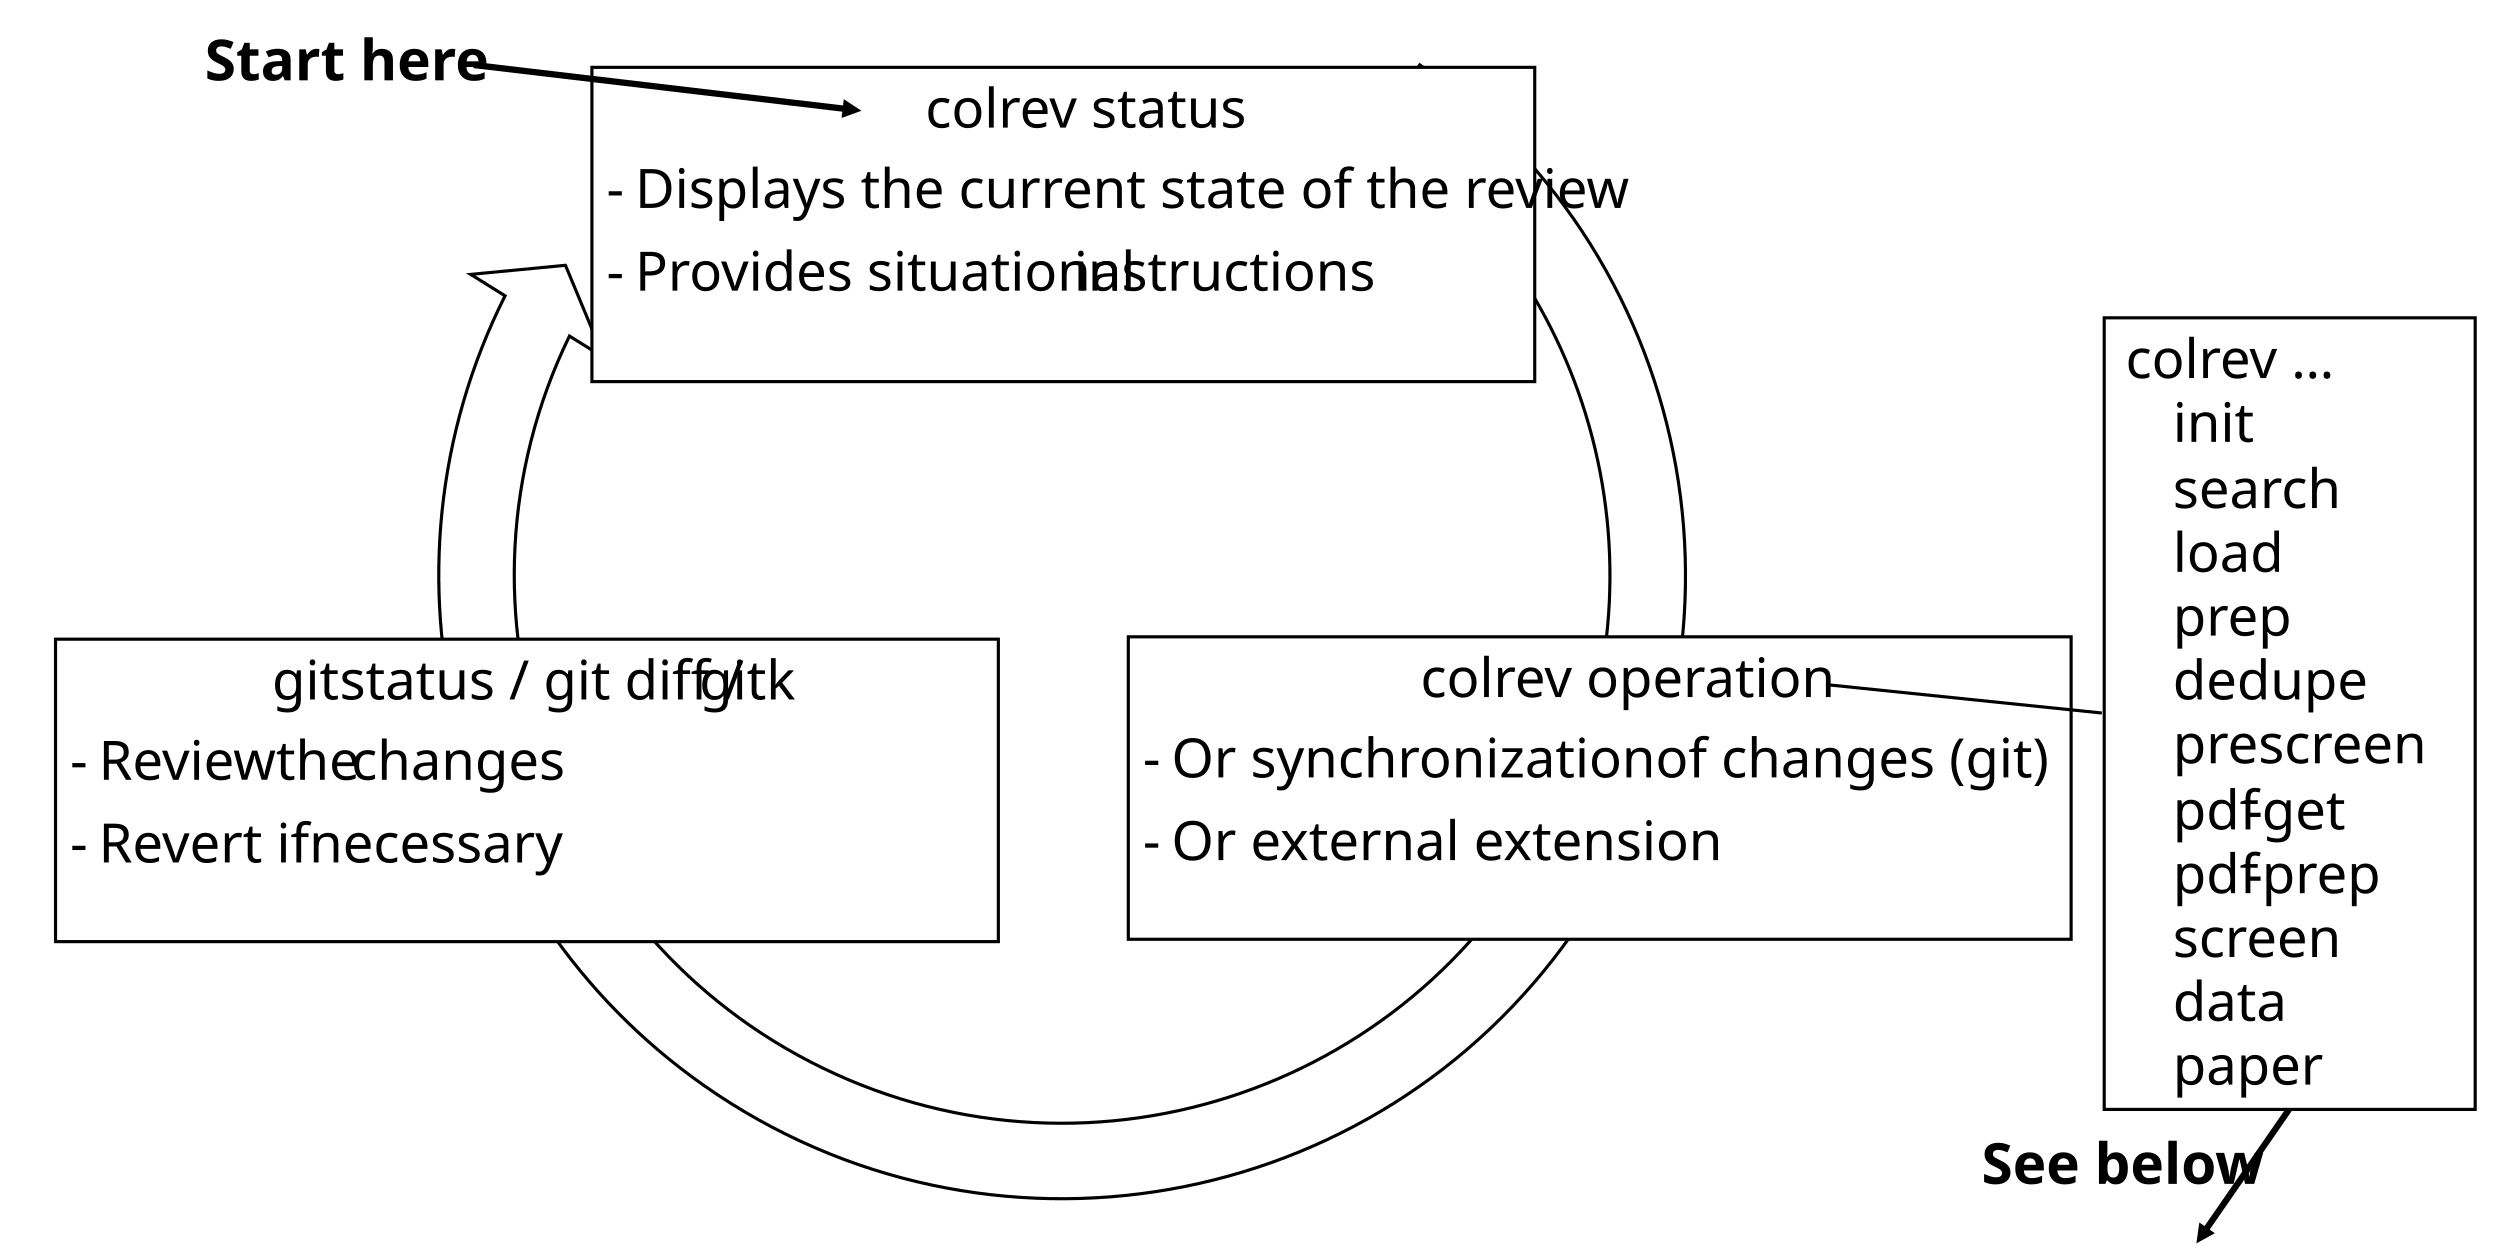
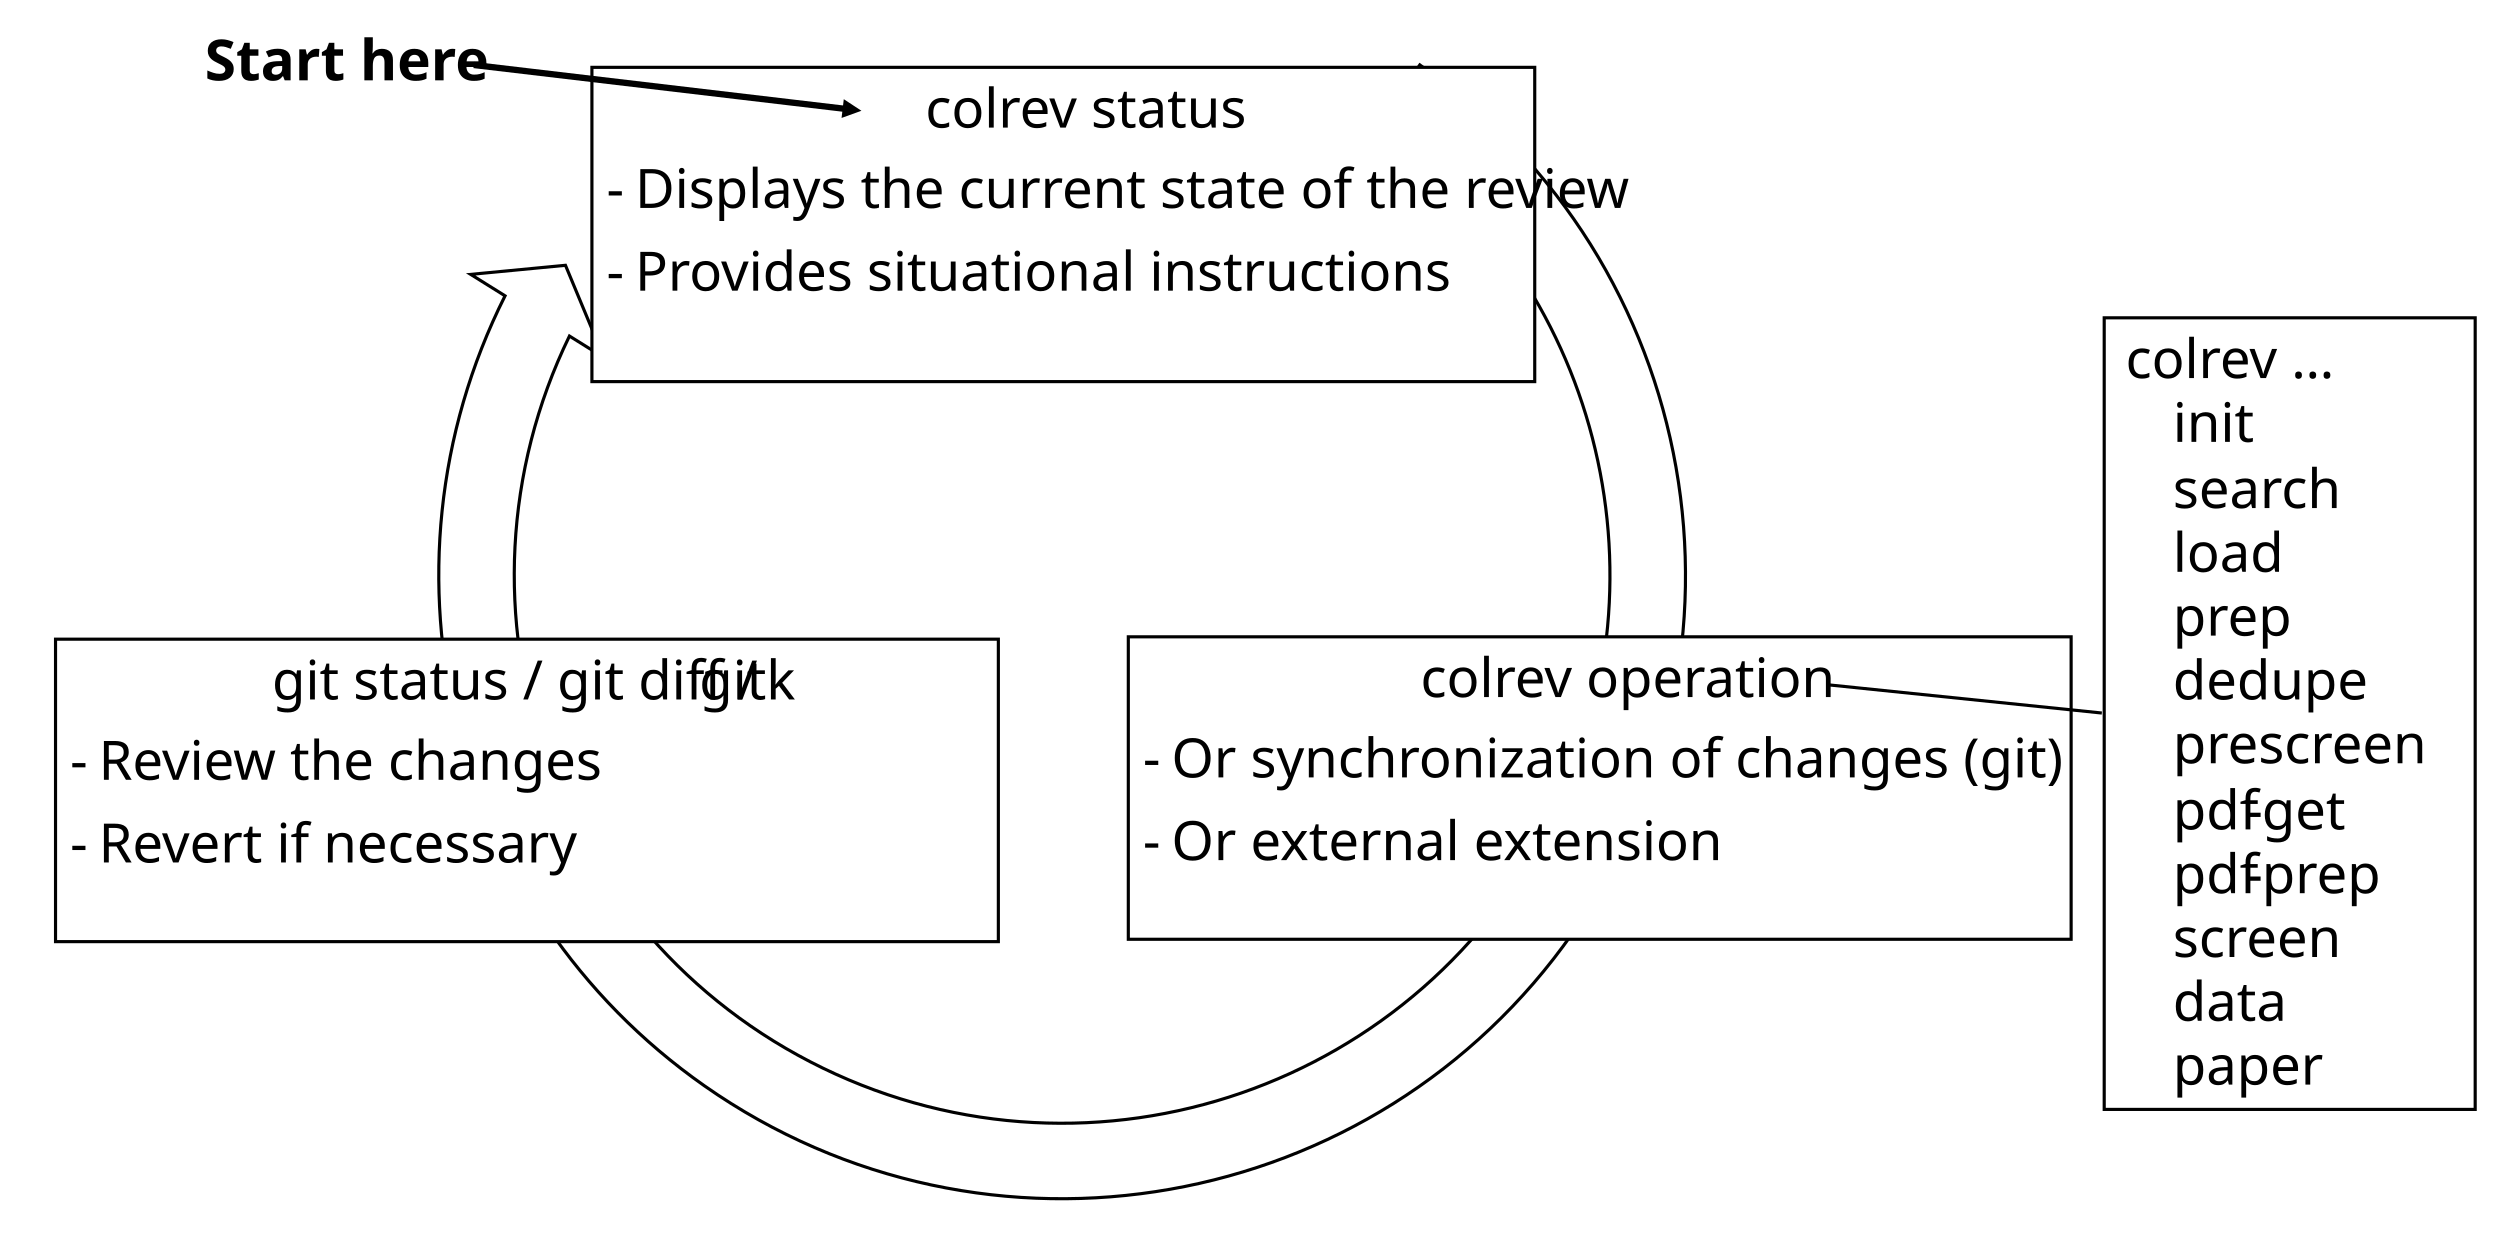
<svg xmlns="http://www.w3.org/2000/svg" width="1058" height="529" overflow="hidden">
  <defs>
    <clipPath id="clip0">
      <rect x="0" y="0" width="1058" height="529" />
    </clipPath>
  </defs>
  <g clip-path="url(#clip0)">
    <rect x="0" y="0" width="1058" height="529" fill="#FFFFFF" />
-     <path d="M600.866 27.468C720.177 111.065 749.129 275.555 665.532 394.866 581.935 514.178 417.445 543.13 298.134 459.533 190.97 384.447 155.049 242.15 213.734 125.197L199.192 116.118 239.303 112.272 255.521 151.285 240.988 142.212C185.049 257.37 233.054 396.072 348.212 452.012 463.37 507.952 602.071 459.946 658.011 344.789 707.761 242.373 675.768 118.988 582.519 53.653Z" stroke="#000000" stroke-width="1.333" stroke-miterlimit="8" fill="#FFFFFF" fill-rule="evenodd" />
+     <path d="M600.866 27.468C720.177 111.065 749.129 275.554 665.532 394.866 581.935 514.177 417.445 543.129 298.134 459.532 190.97 384.446 155.049 242.149 213.734 125.196L199.192 116.118 239.303 112.272 255.521 151.285 240.988 142.212C185.049 257.37 233.054 396.072 348.212 452.012 463.37 507.951 602.071 459.946 658.011 344.788 707.761 242.372 675.768 118.988 582.519 53.652Z" stroke="#000000" stroke-width="1.333" stroke-miterlimit="8" fill="#FFFFFF" fill-rule="evenodd" />
    <rect x="250.5" y="28.5" width="399" height="133" stroke="#000000" stroke-width="1.333" stroke-miterlimit="8" fill="#FFFFFF" />
    <text font-family="Calibri,Calibri_MSFontService,sans-serif" font-weight="400" font-size="23" transform="translate(391.608 54)">colrev status<tspan font-size="23" x="-134.924" y="34">-</tspan>
      <tspan font-size="23" x="-122.861" y="34">Displays the current state of the review</tspan>
      <tspan font-size="23" x="-134.924" y="69">-</tspan>
-       <tspan font-size="23" x="-122.861" y="69">Provides situational </tspan>
-       <tspan font-size="23" x="62.847" y="69">instructions</tspan>
+       <tspan font-size="23" x="-122.861" y="69">Provides situational instructions</tspan>
    </text>
    <rect x="477.5" y="269.5" width="399" height="128" stroke="#000000" stroke-width="1.333" stroke-miterlimit="8" fill="#FFFFFF" />
    <text font-family="Calibri,Calibri_MSFontService,sans-serif" font-weight="400" font-size="23" transform="translate(601.154 295)">colrev operation<tspan font-size="23" x="-117.463" y="34">-</tspan>
-       <tspan font-size="23" x="-105.4" y="34">Or synchronization </tspan>of changes (git)<tspan font-size="23" x="-117.463" y="69">-</tspan>
+       <tspan font-size="23" x="-105.4" y="34">Or synchronization of changes (git)</tspan>
+       <tspan font-size="23" x="-117.463" y="69">-</tspan>
      <tspan font-size="23" x="-105.4" y="69">Or external extension</tspan>
    </text>
    <rect x="23.5" y="270.5" width="399" height="128" stroke="#000000" stroke-width="1.333" stroke-miterlimit="8" fill="#FFFFFF" />
-     <text font-family="Calibri,Calibri_MSFontService,sans-serif" font-weight="400" font-size="23" transform="translate(115.126 296)">git <tspan font-size="23" x="28.578" y="0">status / git diff / </tspan>
-       <tspan font-size="23" x="180.796" y="0">gitk</tspan>
+     <text font-family="Calibri,Calibri_MSFontService,sans-serif" font-weight="400" font-size="23" transform="translate(115.126 296)">git status / git diff / <tspan font-size="23" x="180.796" y="0">gitk</tspan>
      <tspan font-size="23" x="-85.446" y="34">-</tspan>
-       <tspan font-size="23" x="-73.384" y="34">Review </tspan>the <tspan font-size="23" x="33.496" y="34">changes</tspan>
+       <tspan font-size="23" x="-73.384" y="34">Review the changes</tspan>
      <tspan font-size="23" x="-85.446" y="69">-</tspan>
-       <tspan font-size="23" x="-73.384" y="69">Revert if </tspan>necessary</text>
+       <tspan font-size="23" x="-73.384" y="69">Revert if necessary</tspan>
+     </text>
    <rect x="890.5" y="134.5" width="157" height="335" stroke="#000000" stroke-width="1.333" stroke-miterlimit="8" fill="#FFFFFF" />
    <path d="M889.494 301.755 773.417 289.786" stroke="#000000" stroke-width="1.333" stroke-miterlimit="8" fill="none" fill-rule="evenodd" />
    <text font-family="Calibri,Calibri_MSFontService,sans-serif" font-weight="400" font-size="23" transform="translate(899.548 160)">colrev …<tspan font-size="23" x="19.994" y="27">init</tspan>
      <tspan font-size="23" x="19.994" y="55">search</tspan>
      <tspan font-size="23" x="19.994" y="82">load</tspan>
      <tspan font-size="23" x="19.994" y="109">prep</tspan>
      <tspan font-size="23" x="19.994" y="136">dedupe</tspan>
      <tspan font-size="23" x="19.994" y="163">prescreen</tspan>
      <tspan font-size="23" x="19.994" y="191">pdf</tspan>
      <tspan font-size="23" x="50.651" y="191">-</tspan>
      <tspan font-size="23" x="57.648" y="191">get</tspan>
      <tspan font-size="23" x="19.994" y="218">pdf</tspan>
      <tspan font-size="23" x="50.651" y="218">-</tspan>
      <tspan font-size="23" x="57.648" y="218">prep</tspan>
      <tspan font-size="23" x="19.994" y="245">screen</tspan>
      <tspan font-size="23" x="19.994" y="272">data</tspan>
      <tspan font-size="23" x="19.994" y="299">paper</tspan>
    </text>
    <path d="M200.656 26.176 358.098 44.776 357.786 47.423 200.344 28.824ZM357.087 41.972 364.56 46.881 356.149 49.914Z" />
    <text font-family="Calibri,Calibri_MSFontService,sans-serif" font-weight="700" font-size="24" transform="translate(86.6393 34)">Start here</text>
-     <path d="M1.096-0.758 36.516 50.463 34.324 51.98-1.096 0.758ZM37.951 47.851 39.211 56.703 31.373 52.399Z" transform="matrix(-1 0 0 1 968.711 469.5)" />
-     <text font-family="Calibri,Calibri_MSFontService,sans-serif" font-weight="700" font-size="24" transform="translate(838.566 501)">See below</text>
  </g>
</svg>
